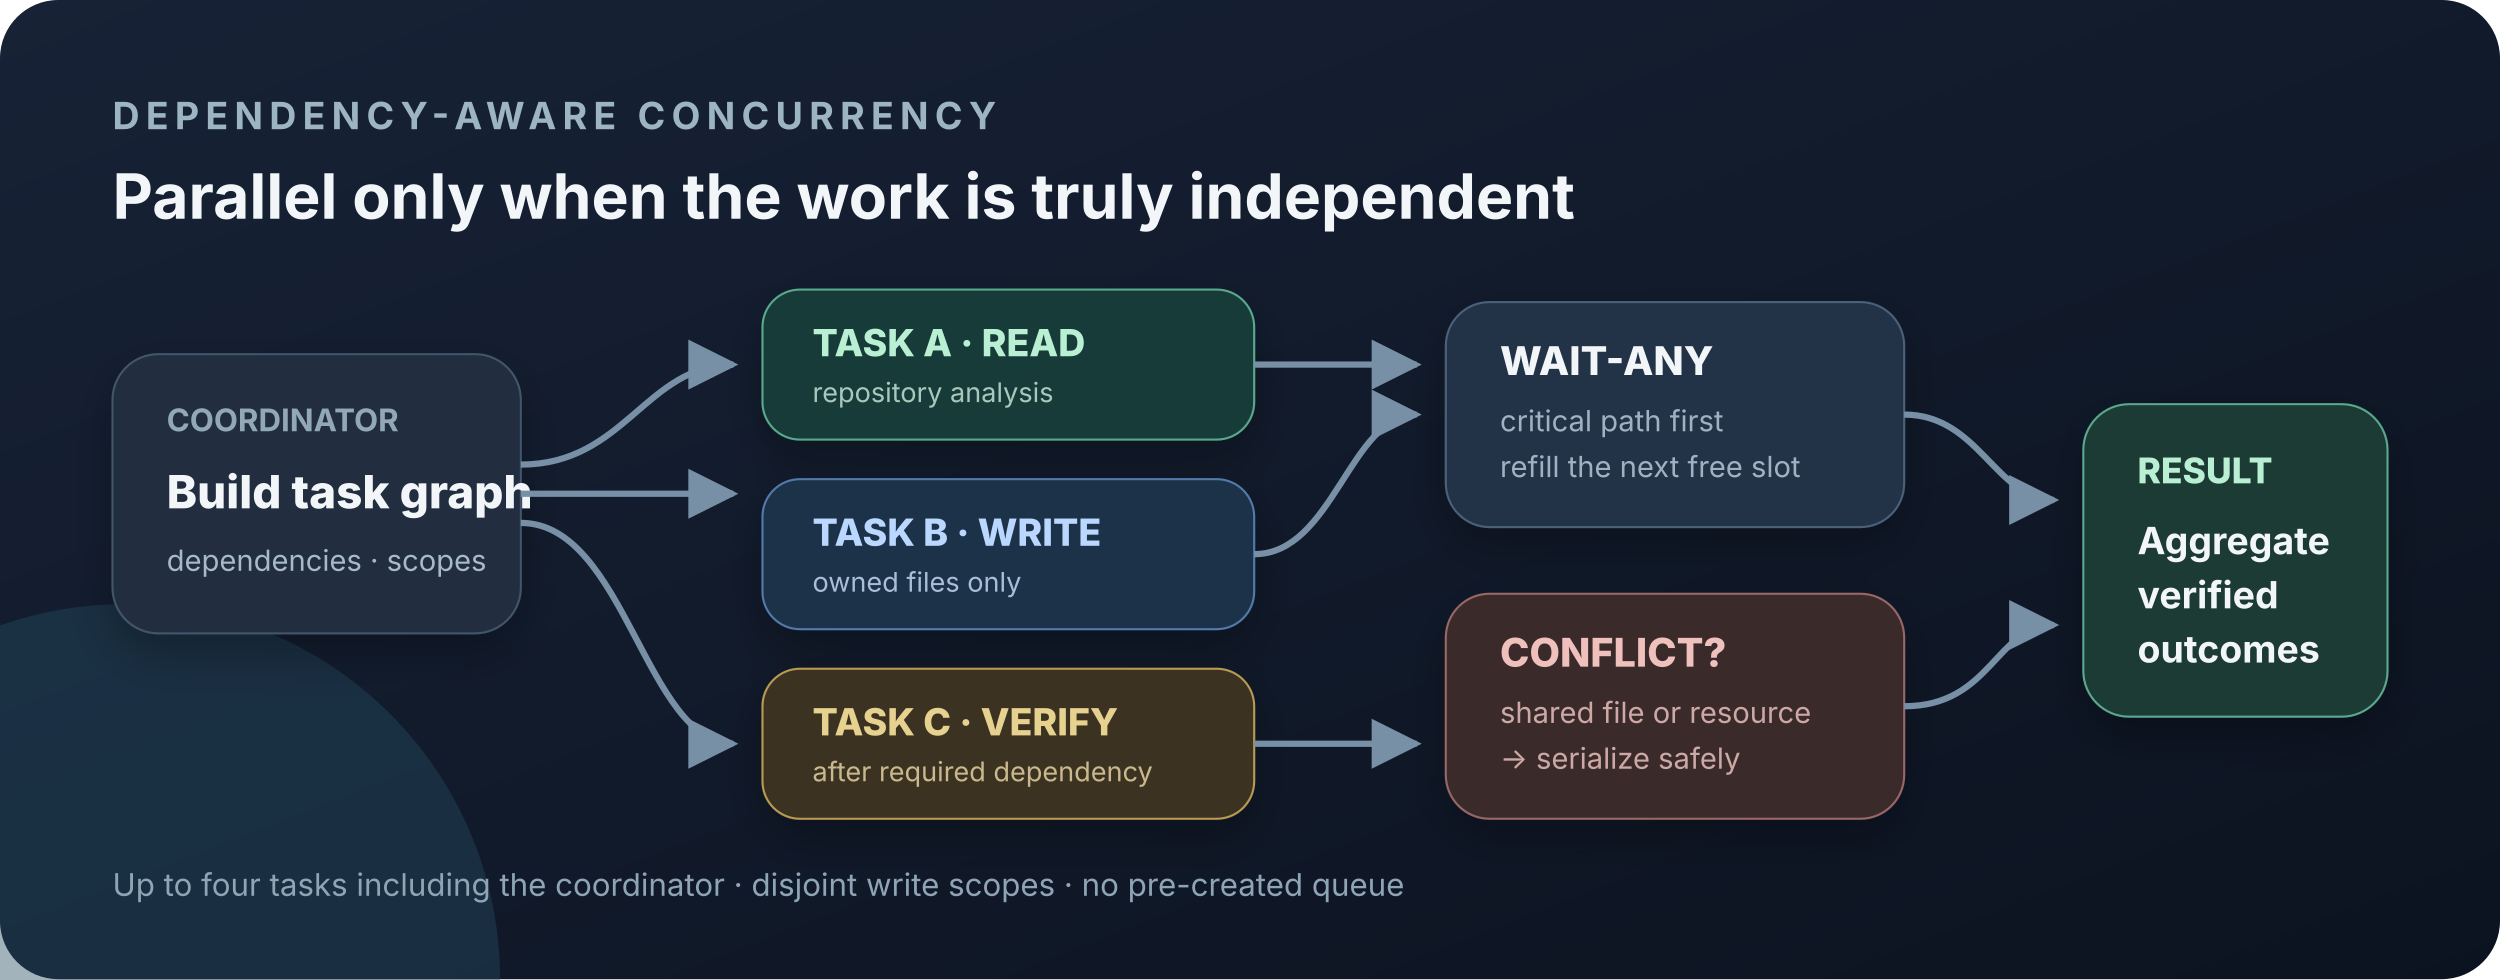
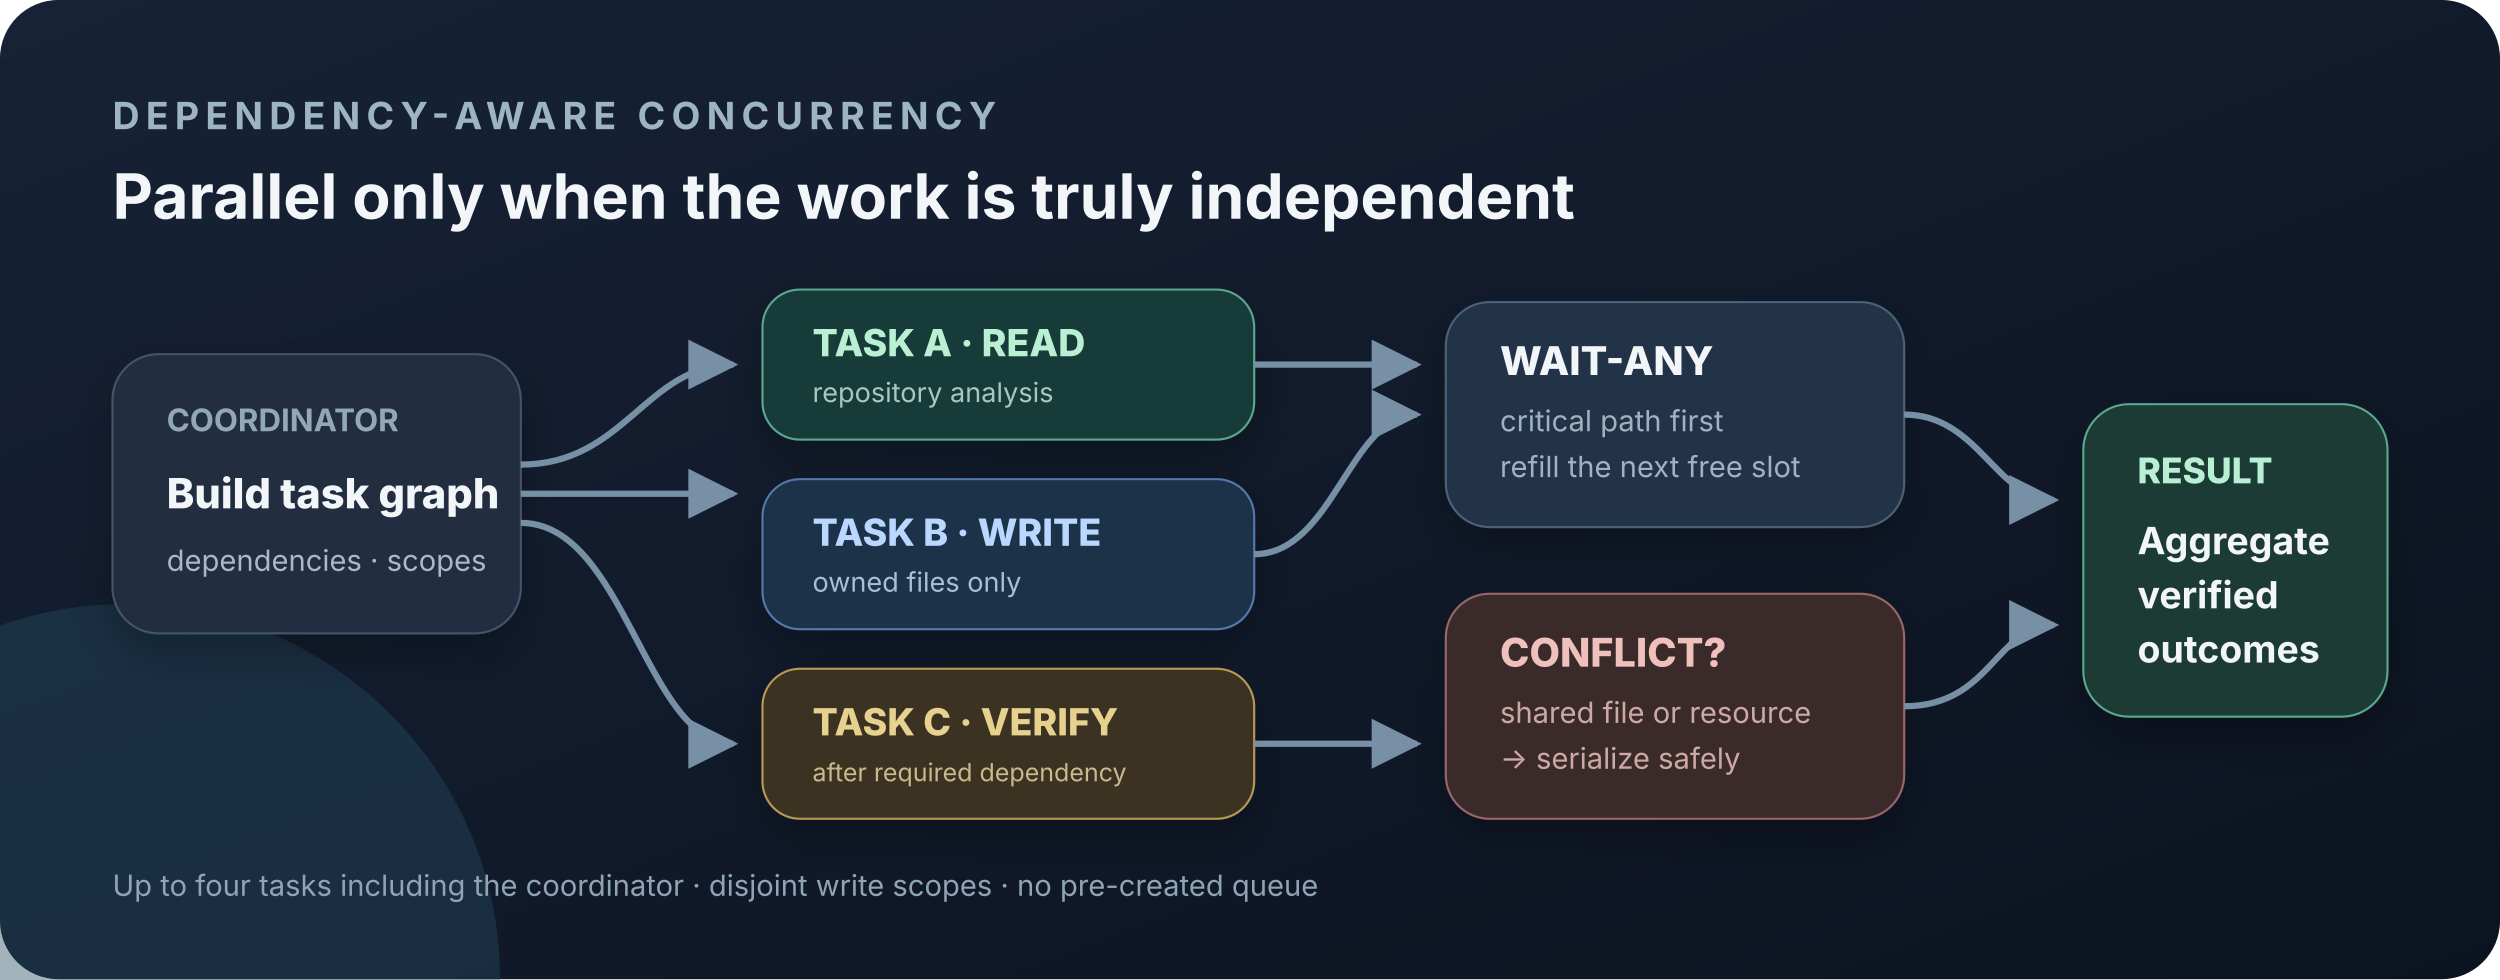
<svg xmlns="http://www.w3.org/2000/svg" width="1200" height="470" viewBox="0 0 1200 470" role="img" aria-labelledby="title desc">
  <defs>
    <linearGradient id="bg2" x1="0" y1="0" x2="1" y2="1">
      <stop stop-color="#172236" />
      <stop offset="1" stop-color="#0c1320" />
    </linearGradient>
    <filter id="shadow2" x="-20%" y="-20%" width="140%" height="140%">
      <feDropShadow dx="0" dy="9" stdDeviation="11" flood-color="#000" flood-opacity=".28" />
    </filter>
    <marker id="arrow2" viewBox="0 0 10 10" refX="9" refY="5" markerWidth="8" markerHeight="8" orient="auto-start-reverse">
      <path d="M 0 0 L 10 5 L 0 10 z" fill="#7890a6" />
    </marker>
  </defs>
  <rect width="1200" height="470" rx="28" fill="url(#bg2)" />
  <circle cx="60" cy="470" r="180" fill="#244b60" opacity=".42" />
  <text x="54" y="62" fill="#9db5c2" font-family="-apple-system,BlinkMacSystemFont,'Segoe UI',sans-serif" font-size="18" font-weight="700" letter-spacing="3">DEPENDENCY-AWARE CONCURRENCY</text>
  <text x="54" y="105" fill="#f3f6f9" font-family="-apple-system,BlinkMacSystemFont,'Segoe UI',sans-serif" font-size="30" font-weight="750">Parallel only when the work is truly independent</text>
  <g font-family="-apple-system,BlinkMacSystemFont,'Segoe UI',sans-serif" filter="url(#shadow2)">
    <rect x="54" y="170" width="196" height="134" rx="22" fill="#202d40" stroke="#42556a" />
    <text x="80" y="207" fill="#92a8b8" font-size="15" font-weight="700">COORDINATOR</text>
-     <text x="80" y="244" fill="#f3f6f9" font-size="22" font-weight="760">Build task graph</text>
+     <text x="80" y="244" fill="#f3f6f9" font-size="20" font-weight="760">Build task graph</text>
    <text x="80" y="274" fill="#a9bac7" font-size="14">dependencies · scopes</text>
    <rect x="366" y="139" width="236" height="72" rx="18" fill="#183a37" stroke="#5aa98c" />
    <text x="390" y="171" fill="#b9efd3" font-size="18" font-weight="800">TASK A · READ</text>
    <text x="390" y="193" fill="#a9c8bc" font-size="13">repository analysis</text>
    <rect x="366" y="230" width="236" height="72" rx="18" fill="#1f3048" stroke="#527aaa" />
    <text x="390" y="262" fill="#b9d7ff" font-size="18" font-weight="800">TASK B · WRITE</text>
    <text x="390" y="284" fill="#a8bed9" font-size="13">owned files only</text>
    <rect x="366" y="321" width="236" height="72" rx="18" fill="#3b3323" stroke="#b99a52" />
    <text x="390" y="353" fill="#e6d18f" font-size="18" font-weight="800">TASK C · VERIFY</text>
-     <text x="390" y="375" fill="#c9b98c" font-size="13">after required dependency</text>
+     <text x="390" y="375" fill="#c9b98c" font-size="12">after required dependency</text>
    <rect x="694" y="145" width="220" height="108" rx="21" fill="#243247" stroke="#4c6179" />
    <text x="720" y="180" fill="#f3f6f9" font-size="19" font-weight="760">WAIT-ANY</text>
    <text x="720" y="207" fill="#9fb2c1" font-size="14">critical path first</text>
    <text x="720" y="229" fill="#9fb2c1" font-size="14">refill the next free slot</text>
    <rect x="694" y="285" width="220" height="108" rx="21" fill="#3a2c2c" stroke="#9a6666" />
    <text x="720" y="320" fill="#f0c0bc" font-size="19" font-weight="760">CONFLICT?</text>
    <text x="720" y="347" fill="#cda8a5" font-size="14">shared file or resource</text>
    <text x="720" y="369" fill="#cda8a5" font-size="14">→ serialize safely</text>
    <rect x="1000" y="194" width="146" height="150" rx="22" fill="#1c3a35" stroke="#5aa98c" />
    <text x="1026" y="232" fill="#b9efd3" font-size="17" font-weight="800">RESULT</text>
    <text x="1026" y="266" fill="#f3f6f9" font-size="18" font-weight="720">Aggregate</text>
    <text x="1026" y="292" fill="#f3f6f9" font-size="18" font-weight="720">verified</text>
    <text x="1026" y="318" fill="#f3f6f9" font-size="18" font-weight="720">outcomes</text>
  </g>
  <g fill="none" stroke="#7890a6" stroke-width="3" marker-end="url(#arrow2)">
    <path d="M250 223 C300 223 310 175 352 175" />
    <path d="M250 237 H352" />
    <path d="M250 251 C300 251 310 357 352 357" />
    <path d="M602 175 H680" />
    <path d="M602 266 C640 266 648 199 680 199" />
    <path d="M602 357 H680" />
    <path d="M914 199 C950 199 958 240 986 240" />
    <path d="M914 339 C956 339 958 300 986 300" />
  </g>
-   <text x="54" y="430" fill="#8fa5b6" font-family="-apple-system,BlinkMacSystemFont,'Segoe UI',sans-serif" font-size="15">Up to four tasks including the coordinator · disjoint write scopes · no pre-created queue</text>
+   <text x="54" y="430" fill="#8fa5b6" font-family="-apple-system,BlinkMacSystemFont,'Segoe UI',sans-serif" font-size="14">Up to four tasks including the coordinator · disjoint write scopes · no pre-created queue</text>
</svg>
